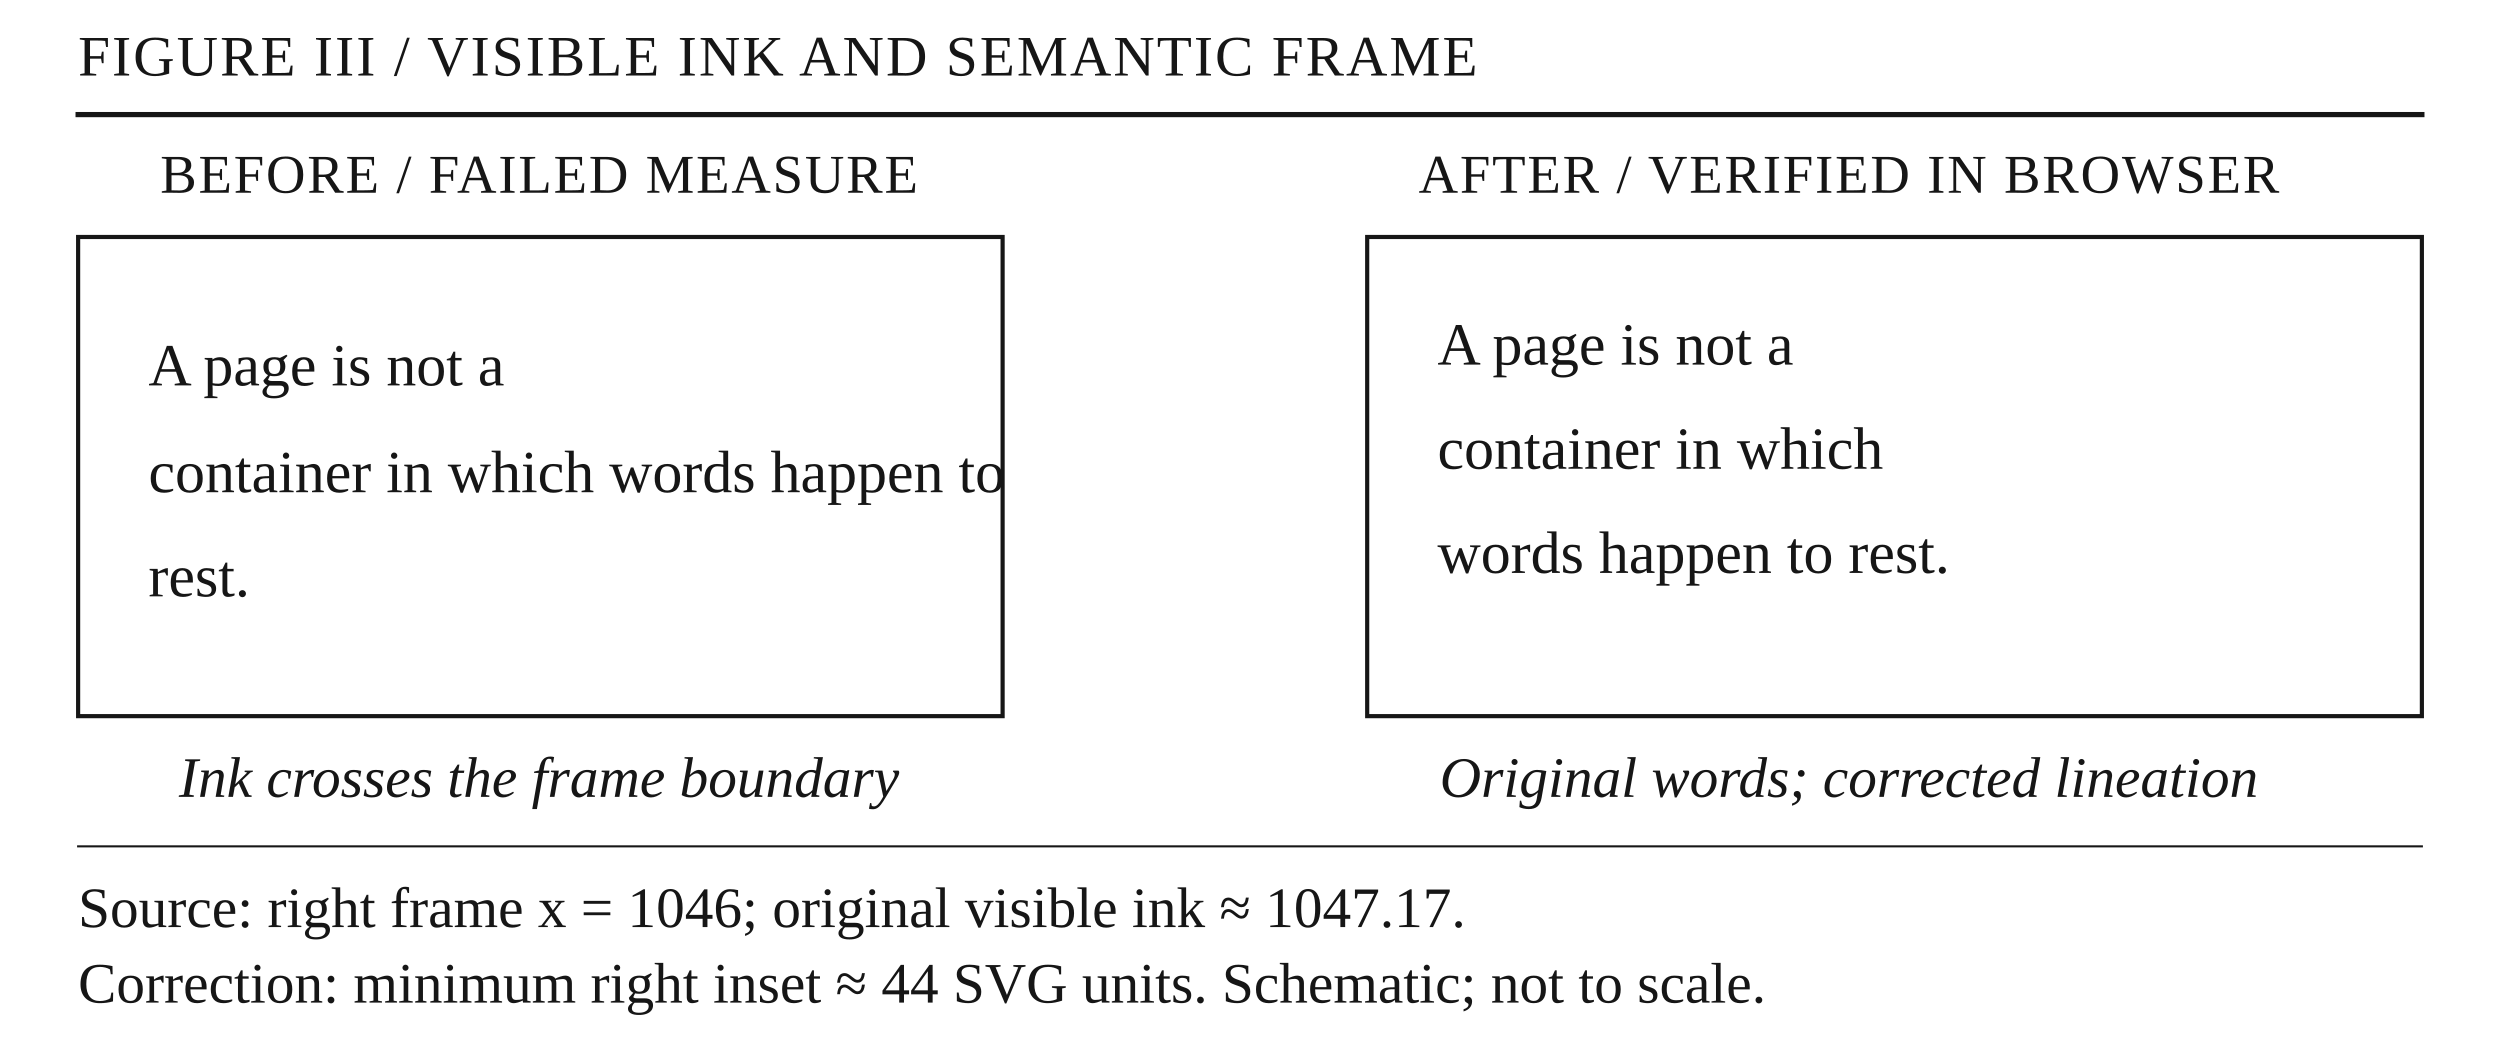
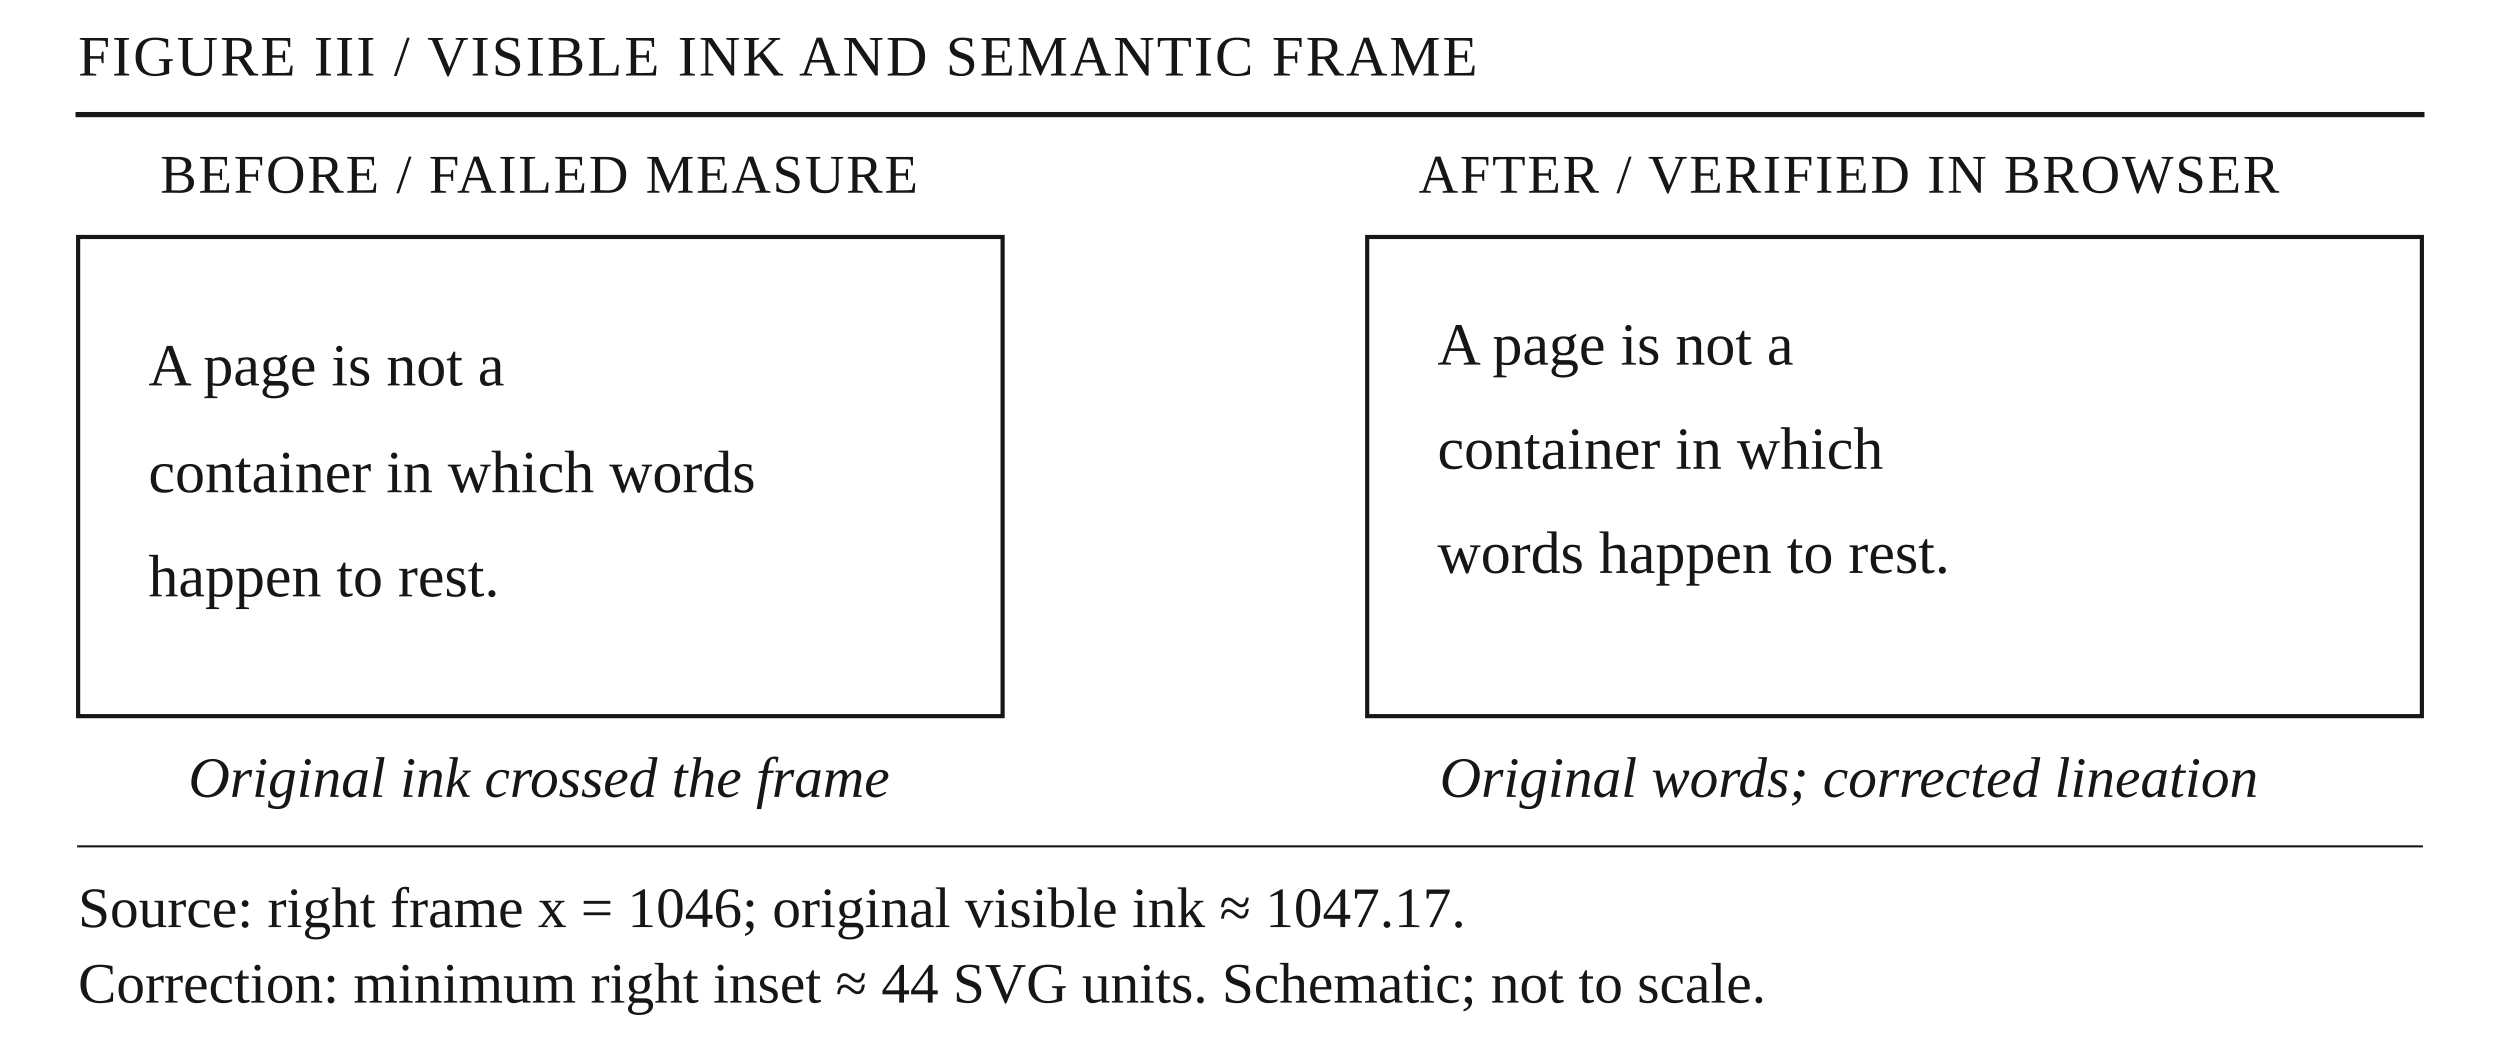
<svg xmlns="http://www.w3.org/2000/svg" width="960px" height="408px" viewBox="0 0 960 408">
  <text fill="#161616" font-family="Liberation Serif, Georgia, serif" font-size="22" letter-spacing="0.8" text-anchor="start" x="30" y="29">FIGURE III  /  VISIBLE INK AND SEMANTIC FRAME</text>
  <line fill="none" stroke="#161616" stroke-linecap="square" stroke-width="2" x1="30" x2="930" y1="44" y2="44" />
  <text fill="#161616" font-family="Liberation Serif, Georgia, serif" font-size="21" letter-spacing="0.7" text-anchor="middle" x="207" y="74">BEFORE  /  FAILED MEASURE</text>
  <text fill="#161616" font-family="Liberation Serif, Georgia, serif" font-size="21" letter-spacing="0.7" text-anchor="middle" x="710" y="74">AFTER  /  VERIFIED IN BROWSER</text>
  <rect fill="none" height="184" stroke="#161616" stroke-width="1.6" width="355" x="30" y="91" />
  <rect fill="none" height="184" stroke="#161616" stroke-width="1.6" width="405" x="525" y="91" />
  <text fill="#161616" font-family="Liberation Serif, Georgia, serif" font-size="23" text-anchor="start" x="57" y="148">A page is not a</text>
-   <text fill="#161616" font-family="Liberation Serif, Georgia, serif" font-size="23" text-anchor="start" x="57" y="189">container in which words happen to</text>
-   <text fill="#161616" font-family="Liberation Serif, Georgia, serif" font-size="23" text-anchor="start" x="57" y="229">rest.</text>
+   <text fill="#161616" font-family="Liberation Serif, Georgia, serif" font-size="23" text-anchor="start" x="57" y="189">container in which words</text>
+   <text fill="#161616" font-family="Liberation Serif, Georgia, serif" font-size="23" text-anchor="start" x="57" y="229">happen to rest.</text>
  <text fill="#161616" font-family="Liberation Serif, Georgia, serif" font-size="23" text-anchor="start" x="552" y="140">A page is not a</text>
  <text fill="#161616" font-family="Liberation Serif, Georgia, serif" font-size="23" text-anchor="start" x="552" y="180">container in which</text>
  <text fill="#161616" font-family="Liberation Serif, Georgia, serif" font-size="23" text-anchor="start" x="552" y="220">words happen to rest.</text>
  <line fill="none" stroke="#161616" stroke-linecap="square" stroke-width="1" x1="385" x2="385" y1="167" y2="220" stroke-dasharray="5 4" />
-   <text fill="#161616" font-family="Liberation Serif, Georgia, serif" font-size="22" font-style="italic" text-anchor="middle" x="207" y="306">Ink crosses the frame boundary</text>
+   <text fill="#161616" font-family="Liberation Serif, Georgia, serif" font-size="22" font-style="italic" text-anchor="middle" x="207" y="306">Original ink crossed the frame</text>
  <text fill="#161616" font-family="Liberation Serif, Georgia, serif" font-size="22" font-style="italic" text-anchor="middle" x="710" y="306">Original words; corrected lineation</text>
  <line fill="none" stroke="#161616" stroke-linecap="square" stroke-width="0.8" x1="30" x2="930" y1="325" y2="325" />
  <text fill="#161616" font-family="Liberation Serif, Georgia, serif" font-size="22" text-anchor="start" x="30" y="356">Source: right frame x = 1046; original visible ink ≈ 1047.17.</text>
  <text fill="#161616" font-family="Liberation Serif, Georgia, serif" font-size="22" text-anchor="start" x="30" y="385">Correction: minimum right inset ≈ 44 SVG units. Schematic; not to scale.</text>
</svg>
